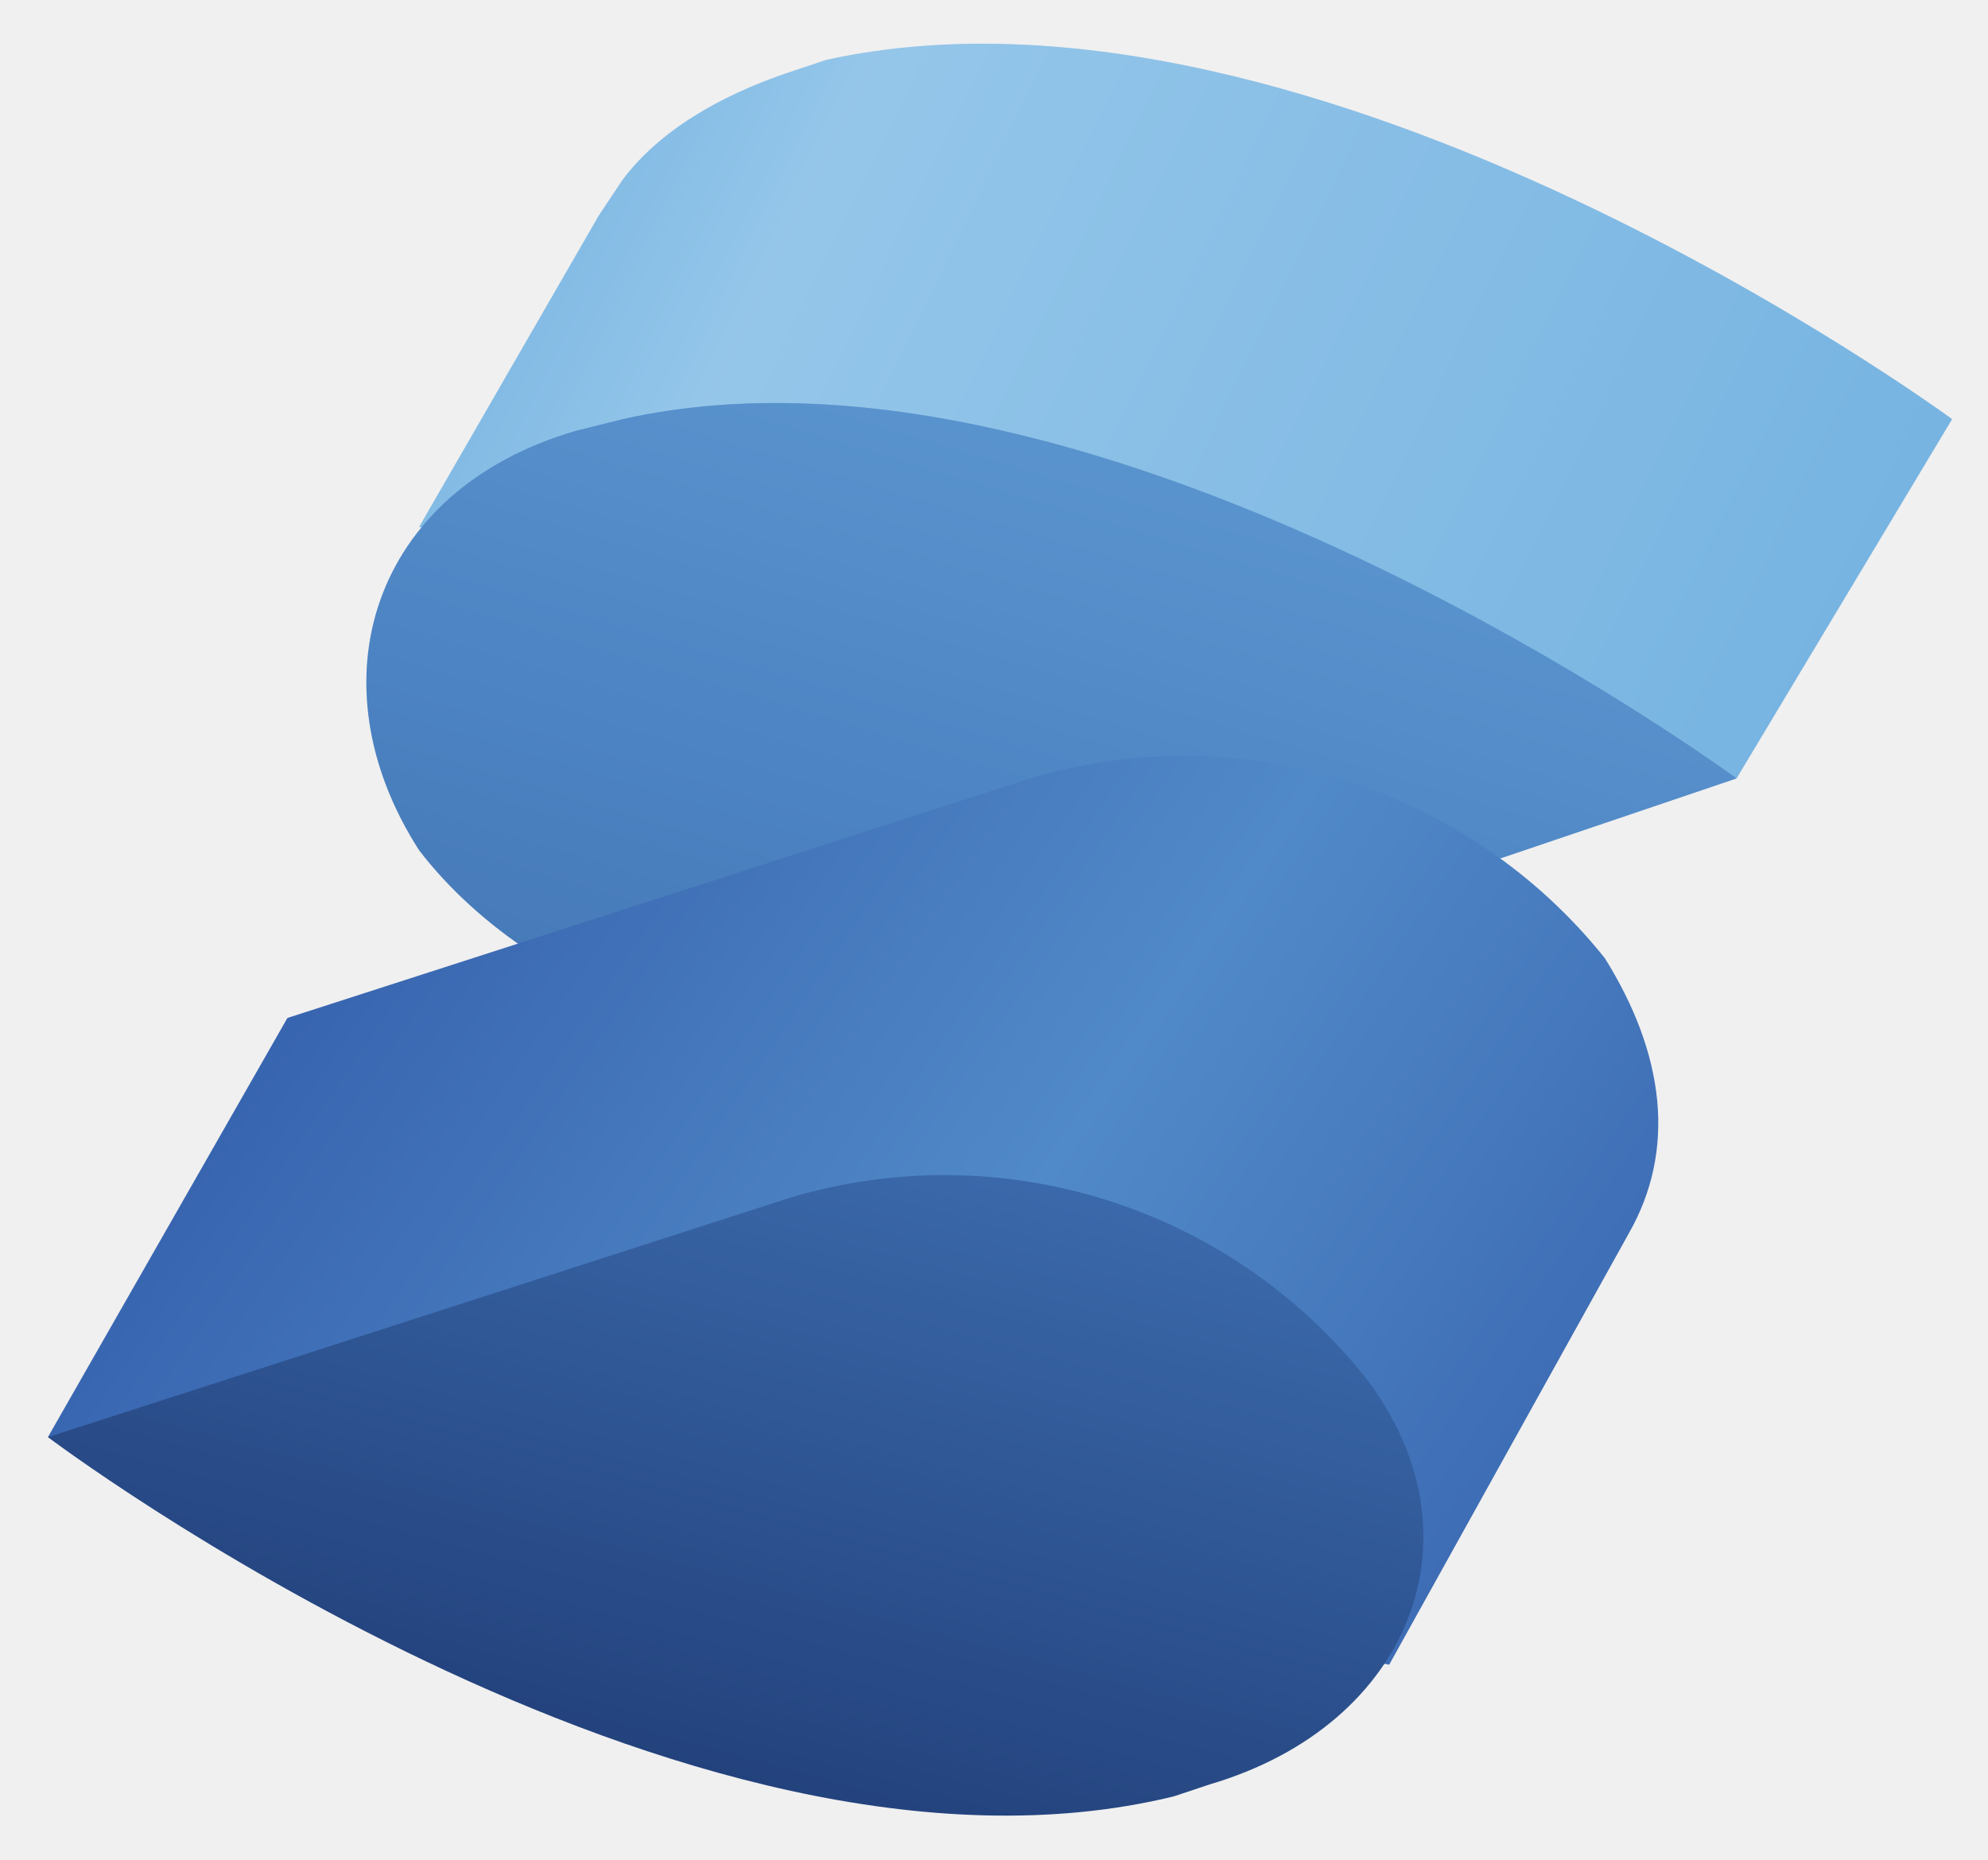
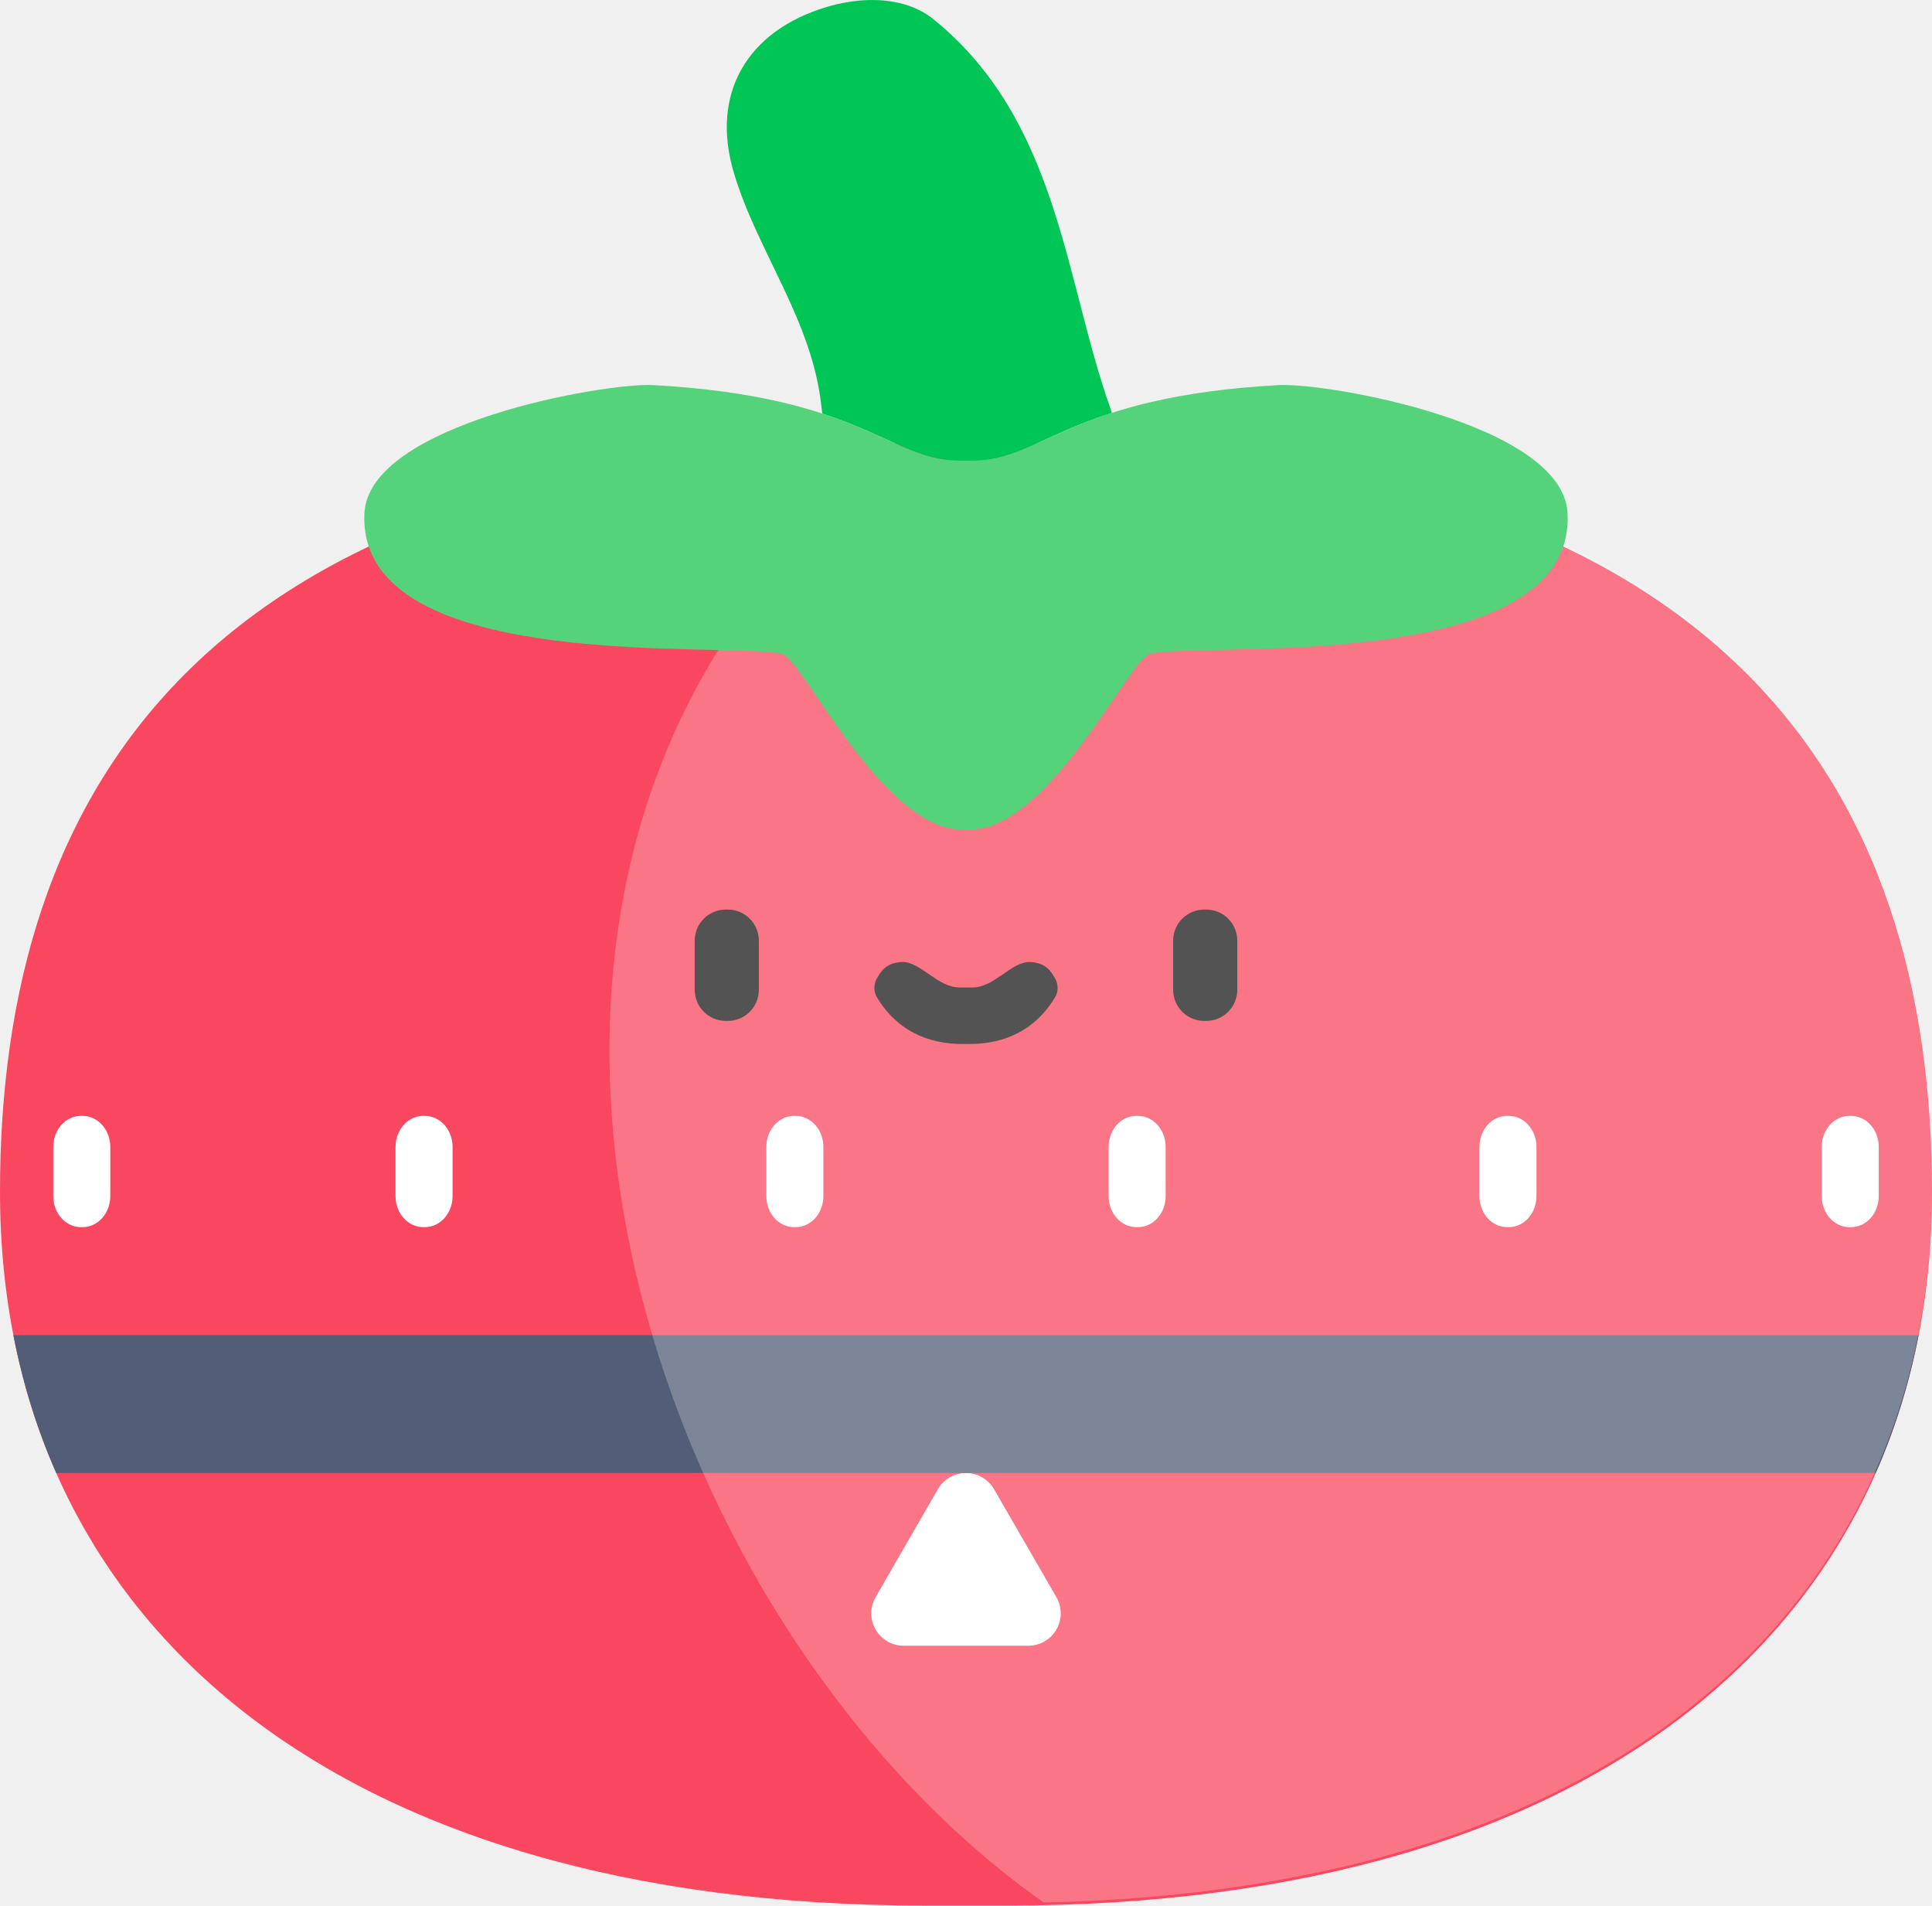
- <svg xmlns="http://www.w3.org/2000/svg" viewBox="0 0 166 155.3">
-   <path d="M163 35S110-4 69 5l-3 1c-6 2-11 5-14 9l-2 3-15 26 26 5c11 7 25 10 38 7l46 9 18-30z" fill="#76b3e1" />
-   <linearGradient id="a" gradientUnits="userSpaceOnUse" x1="27.5" y1="3" x2="152" y2="63.5">
-     <stop offset=".1" stop-color="#76b3e1" />
-     <stop offset=".3" stop-color="#dcf2fd" />
-     <stop offset="1" stop-color="#76b3e1" />
-   </linearGradient>
-   <path d="M163 35S110-4 69 5l-3 1c-6 2-11 5-14 9l-2 3-15 26 26 5c11 7 25 10 38 7l46 9 18-30z" opacity=".3" fill="url(#a)" />
-   <path d="M52 35l-4 1c-17 5-22 21-13 35 10 13 31 20 48 15l62-21S92 26 52 35z" fill="#518ac8" />
-   <linearGradient id="b" gradientUnits="userSpaceOnUse" x1="95.8" y1="32.6" x2="74" y2="105.2">
-     <stop offset="0" stop-color="#76b3e1" />
-     <stop offset=".5" stop-color="#4377bb" />
-     <stop offset="1" stop-color="#1f3b77" />
-   </linearGradient>
-   <path d="M52 35l-4 1c-17 5-22 21-13 35 10 13 31 20 48 15l62-21S92 26 52 35z" opacity=".3" fill="url(#b)" />
-   <linearGradient id="c" gradientUnits="userSpaceOnUse" x1="18.4" y1="64.2" x2="144.3" y2="149.8">
-     <stop offset="0" stop-color="#315aa9" />
-     <stop offset=".5" stop-color="#518ac8" />
-     <stop offset="1" stop-color="#315aa9" />
-   </linearGradient>
-   <path d="M134 80a45 45 0 00-48-15L24 85 4 120l112 19 20-36c4-7 3-15-2-23z" fill="url(#c)" />
-   <linearGradient id="d" gradientUnits="userSpaceOnUse" x1="75.2" y1="74.5" x2="24.4" y2="260.8">
-     <stop offset="0" stop-color="#4377bb" />
-     <stop offset=".5" stop-color="#1a336b" />
-     <stop offset="1" stop-color="#1a336b" />
-   </linearGradient>
-   <path d="M114 115a45 45 0 00-48-15L4 120s53 40 94 30l3-1c17-5 23-21 13-34z" fill="url(#d)" />
+ <svg xmlns="http://www.w3.org/2000/svg" width="135.467mm" height="133.596mm" viewBox="0 0 135.467 133.596" version="1.1" id="svg1" xml:space="preserve">
+   <defs id="defs1" />
+   <g id="layer1" style="display: inline" transform="translate(-42.26667,-43.389)">
+     <path style="fill: #f8475e; fill-opacity: 1; fill-rule: evenodd; stroke: none; stroke-width: 0; stroke-linecap: butt; stroke-linejoin: miter; stroke-dasharray: none; stroke-opacity: 1" d="m 110,176.985 h -2.811 c -41.542,0 -64.922,-19.963 -64.922,-50.048 0,-27.944 13.97,-52.487 65.296,-52.487 H 110 m 0,102.535 h 2.811 c 41.542,0 64.922,-19.963 64.922,-50.048 0,-27.944 -13.97,-52.487 -65.296,-52.487 H 110" id="path10" clip-path="none" />
+     <path style="display: inline; fill: #ffffff; fill-opacity: 1; stroke: none; stroke-width: 0.265; stroke-dasharray: none; stroke-opacity: 1" id="path13" d="m -37.674,145.39 0.218,0.378 4.196,7.267 a 2.296,2.296 120 0 1 -1.989,3.445 l -0.437,0 -8.392,0 a 2.296,2.296 60 0 1 -1.989,-3.445 l 0.218,-0.378 4.196,-7.267 a 2.296,2.296 1.5352344e-6 0 1 3.977,0 z" transform="matrix(0.989598,0,0,0.989598,149.2502,3.915823)" />
+     <path id="rect2-5" clip-path="none" style="display: inline; fill: #525e77; fill-opacity: 1; stroke: none; stroke-width: 0.265" d="m 43.206,137 c 0.66,3.396 1.665,6.621 3.004,9.657 H 173.79 c 1.34,-3.036 2.345,-6.262 3.004,-9.657 z" />
+     <g id="layer5">
+       <g id="use15" transform="translate(49.47593,-1.915619)">
+         <path id="path35" style="fill: #ffffff; fill-opacity: 1; fill-rule: evenodd; stroke: none; stroke-width: 0; stroke-linejoin: bevel; stroke-opacity: 1; paint-order: stroke fill markers" d="m 98.465,123.537 h 0.118 c 1.075,0 1.941,0.973 1.941,2.181 v 3.437 c 0,1.208 -0.866,2.181 -1.941,2.181 h -0.118 c -1.075,0 -1.941,-0.973 -1.941,-2.181 v -3.437 c 0,-1.208 0.866,-2.181 1.941,-2.181 z" />
+         <path id="path36" style="fill: #ffffff; fill-opacity: 1; fill-rule: evenodd; stroke: none; stroke-width: 0; stroke-linejoin: bevel; stroke-opacity: 1; paint-order: stroke fill markers" d="m 122.465,123.537 h 0.118 c 1.075,0 1.941,0.973 1.941,2.181 v 3.437 c 0,1.208 -0.866,2.181 -1.941,2.181 h -0.118 c -1.075,0 -1.941,-0.973 -1.941,-2.181 v -3.437 c 0,-1.208 0.866,-2.181 1.941,-2.181 z" />
+       </g>
+       <g id="use16" transform="matrix(-1,0,0,1,170.5241,-1.915619)">
+         <path id="path37" style="fill: #ffffff; fill-opacity: 1; fill-rule: evenodd; stroke: none; stroke-width: 0; stroke-linejoin: bevel; stroke-opacity: 1; paint-order: stroke fill markers" d="m 98.465,123.537 h 0.118 c 1.075,0 1.941,0.973 1.941,2.181 v 3.437 c 0,1.208 -0.866,2.181 -1.941,2.181 h -0.118 c -1.075,0 -1.941,-0.973 -1.941,-2.181 v -3.437 c 0,-1.208 0.866,-2.181 1.941,-2.181 z" />
+         <path id="path38" style="fill: #ffffff; fill-opacity: 1; fill-rule: evenodd; stroke: none; stroke-width: 0; stroke-linejoin: bevel; stroke-opacity: 1; paint-order: stroke fill markers" d="m 122.465,123.537 h 0.118 c 1.075,0 1.941,0.973 1.941,2.181 v 3.437 c 0,1.208 -0.866,2.181 -1.941,2.181 h -0.118 c -1.075,0 -1.941,-0.973 -1.941,-2.181 v -3.437 c 0,-1.208 0.866,-2.181 1.941,-2.181 z" />
+       </g>
+       <g id="g51" transform="translate(-0.5240685,-1.915619)" style="display: inline">
+         <path id="rect1-3" style="fill: #ffffff; fill-opacity: 1; fill-rule: evenodd; stroke: none; stroke-width: 0; stroke-linejoin: bevel; stroke-opacity: 1; paint-order: stroke fill markers" d="m 98.465,123.537 h 0.118 c 1.075,0 1.941,0.973 1.941,2.181 v 3.437 c 0,1.208 -0.866,2.181 -1.941,2.181 h -0.118 c -1.075,0 -1.941,-0.973 -1.941,-2.181 v -3.437 c 0,-1.208 0.866,-2.181 1.941,-2.181 z" />
+         <path id="rect1-3-5" style="fill: #ffffff; fill-opacity: 1; fill-rule: evenodd; stroke: none; stroke-width: 0; stroke-linejoin: bevel; stroke-opacity: 1; paint-order: stroke fill markers" d="m 122.465,123.537 h 0.118 c 1.075,0 1.941,0.973 1.941,2.181 v 3.437 c 0,1.208 -0.866,2.181 -1.941,2.181 h -0.118 c -1.075,0 -1.941,-0.973 -1.941,-2.181 v -3.437 c 0,-1.208 0.866,-2.181 1.941,-2.181 z" />
+       </g>
+     </g>
+     <path style="display: inline; fill: #1a1a1a; fill-opacity: 1; stroke: none; stroke-width: 0.265" d="m 110.012,116.578 h 0.263 c 1.703,0 4.29,-0.48 5.965,-3.265 0.297,-0.493 0.189,-1.046 -0.025,-1.389 -0.255,-0.409 -0.566,-1.017 -1.695,-1.091 -1.292,-0.085 -2.502,1.786 -4.076,1.786 0,0 -0.296,0 -0.445,0 -0.148,0 -0.445,0 -0.445,0 -1.574,0 -2.785,-1.871 -4.076,-1.786 -1.129,0.074 -1.44,0.682 -1.695,1.091 -0.214,0.343 -0.322,0.896 -0.025,1.389 1.676,2.785 4.262,3.265 5.965,3.265 h 0.263 z" id="path11" />
+     <g id="layer6" style="display: inline">
+       <path id="use11" style="display: inline; fill: #1a1a1a; fill-rule: evenodd; stroke-width: 0; stroke-linejoin: bevel; paint-order: stroke fill markers" d="m 126.839,107.156 h -0.132 c -1.209,0 -2.183,0.974 -2.183,2.183 v 3.44 c 0,1.209 0.974,2.183 2.183,2.183 h 0.132 c 1.209,0 2.183,-0.974 2.183,-2.183 v -3.44 c 0,-1.209 -0.974,-2.183 -2.183,-2.183 z" />
+       <path id="rect1" style="display: inline; fill: #1a1a1a; fill-rule: evenodd; stroke-width: 0; stroke-linejoin: bevel; paint-order: stroke fill markers" d="m 93.161,107.156 h 0.132 c 1.209,0 2.183,0.974 2.183,2.183 v 3.44 c 0,1.209 -0.974,2.183 -2.183,2.183 h -0.132 c -1.209,0 -2.183,-0.974 -2.183,-2.183 v -3.44 c 0,-1.209 0.974,-2.183 2.183,-2.183 z" />
+     </g>
+     <path id="path16" clip-path="none" style="display: inline; fill: #ffffff; fill-opacity: 0.25; stroke: none; stroke-width: 0.265; stroke-dasharray: none; stroke-opacity: 1" d="m 107.563,74.263 c -0.28,0 -0.56,6.05e-4 -0.838,0.002 -37.309,26.118 -21.344,81.279 8.718,102.505 39.896,-0.829 62.29,-20.577 62.29,-50.021 0,-27.944 -13.97,-52.487 -65.296,-52.487 H 110 Z" />
+     <g id="layer2">
+       <path id="path24" style="display: inline; fill: #00c655; fill-opacity: 1; fill-rule: evenodd; stroke: none; stroke-width: 0; stroke-linecap: butt; stroke-linejoin: miter; stroke-dasharray: none; stroke-opacity: 1" d="m 103.2,43.392 c -0.996,0.023 -2.007,0.199 -2.96,0.483 -5.559,1.658 -8.187,6.05 -6.515,11.642 1.654,5.532 5.495,10.329 6.134,16.357 0.019,0.177 0.042,0.348 0.07,0.512 4.643,1.519 6.533,3.299 9.549,3.299 H 110 h 0.521 c 3.05,0 4.949,-1.82 9.709,-3.35 -0.046,-0.142 -0.096,-0.288 -0.148,-0.438 -3.165,-8.957 -3.616,-20.089 -12.367,-27.161 -1.236,-0.999 -2.855,-1.381 -4.515,-1.343 z" />
+       <path style="display: inline; fill: #54d37b; fill-opacity: 1; stroke: none; stroke-width: 0; stroke-dasharray: none; stroke-opacity: 1" d="m 110,101.549 h 0.281 c 5.573,0 11.142,-11.894 12.597,-12.31 3.218,-0.919 29.835,1.642 29.303,-9.856 -0.291,-6.289 -16.903,-9.178 -20.241,-8.996 -14.675,0.802 -16.626,5.296 -21.419,5.296 H 110 109.479 c -4.793,0 -6.744,-4.494 -21.419,-5.296 -3.338,-0.182 -19.949,2.707 -20.241,8.996 -0.533,11.498 26.085,8.937 29.303,9.856 1.455,0.415 7.023,12.31 12.597,12.31 H 110" id="path25-9" />
+     </g>
+   </g>
</svg>
